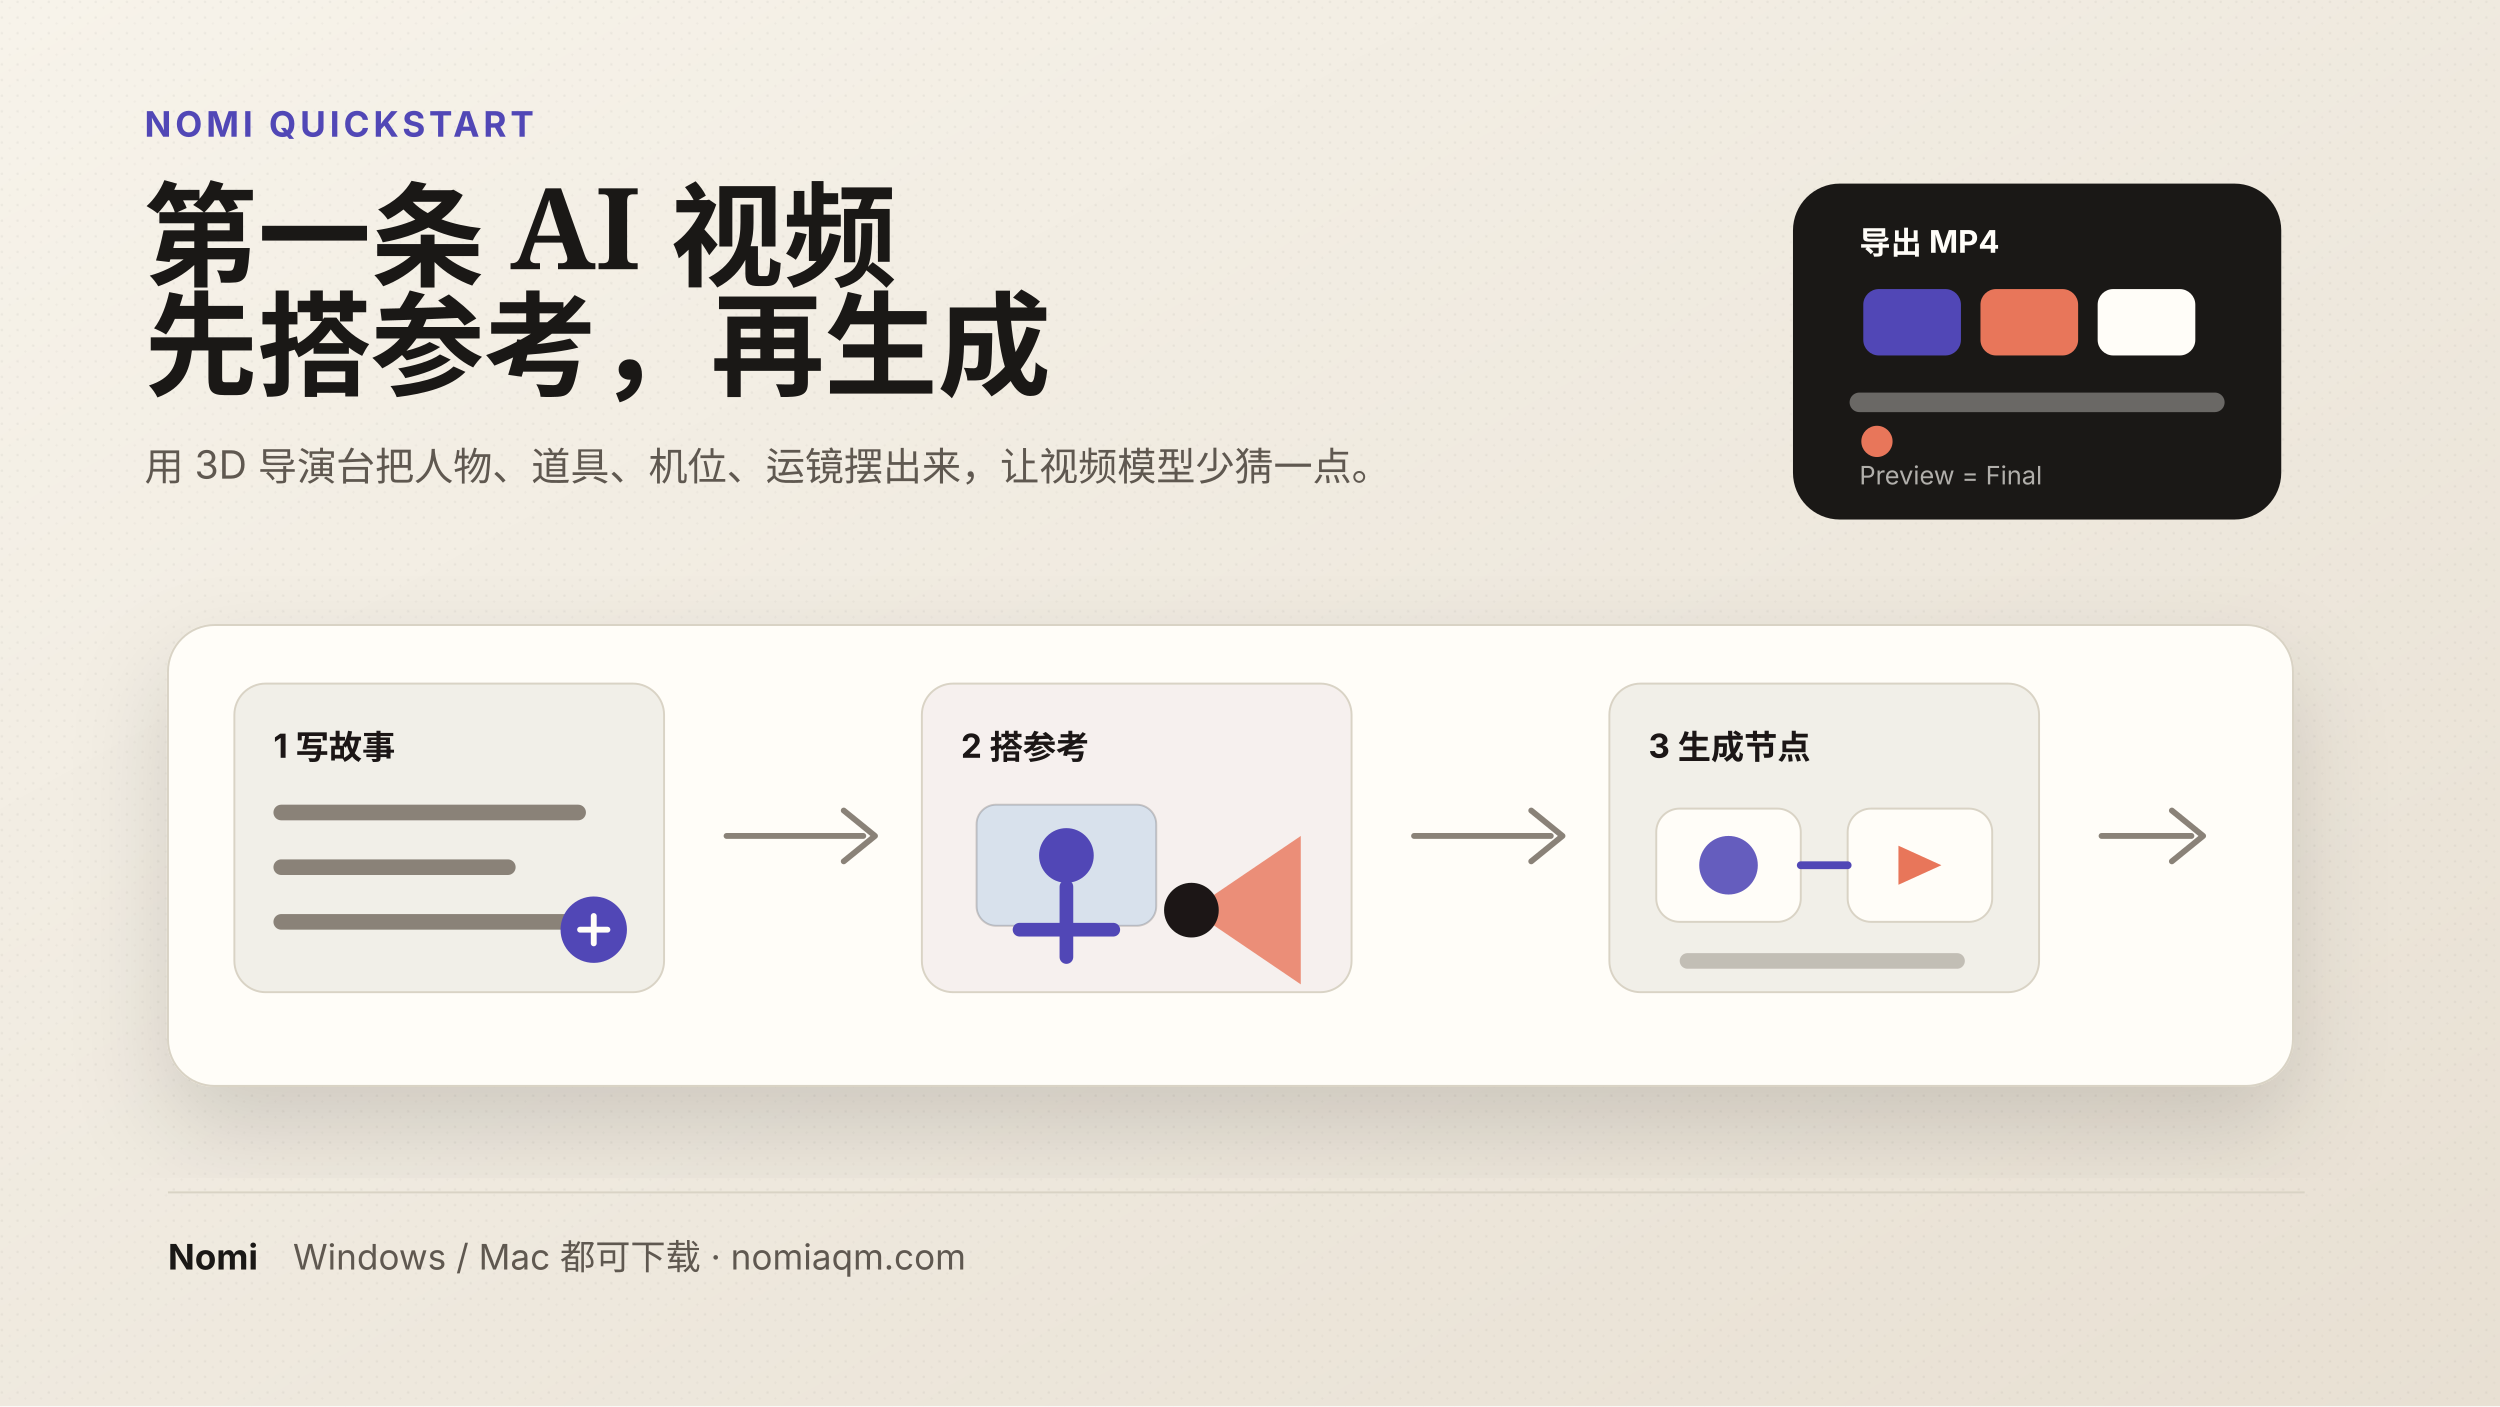
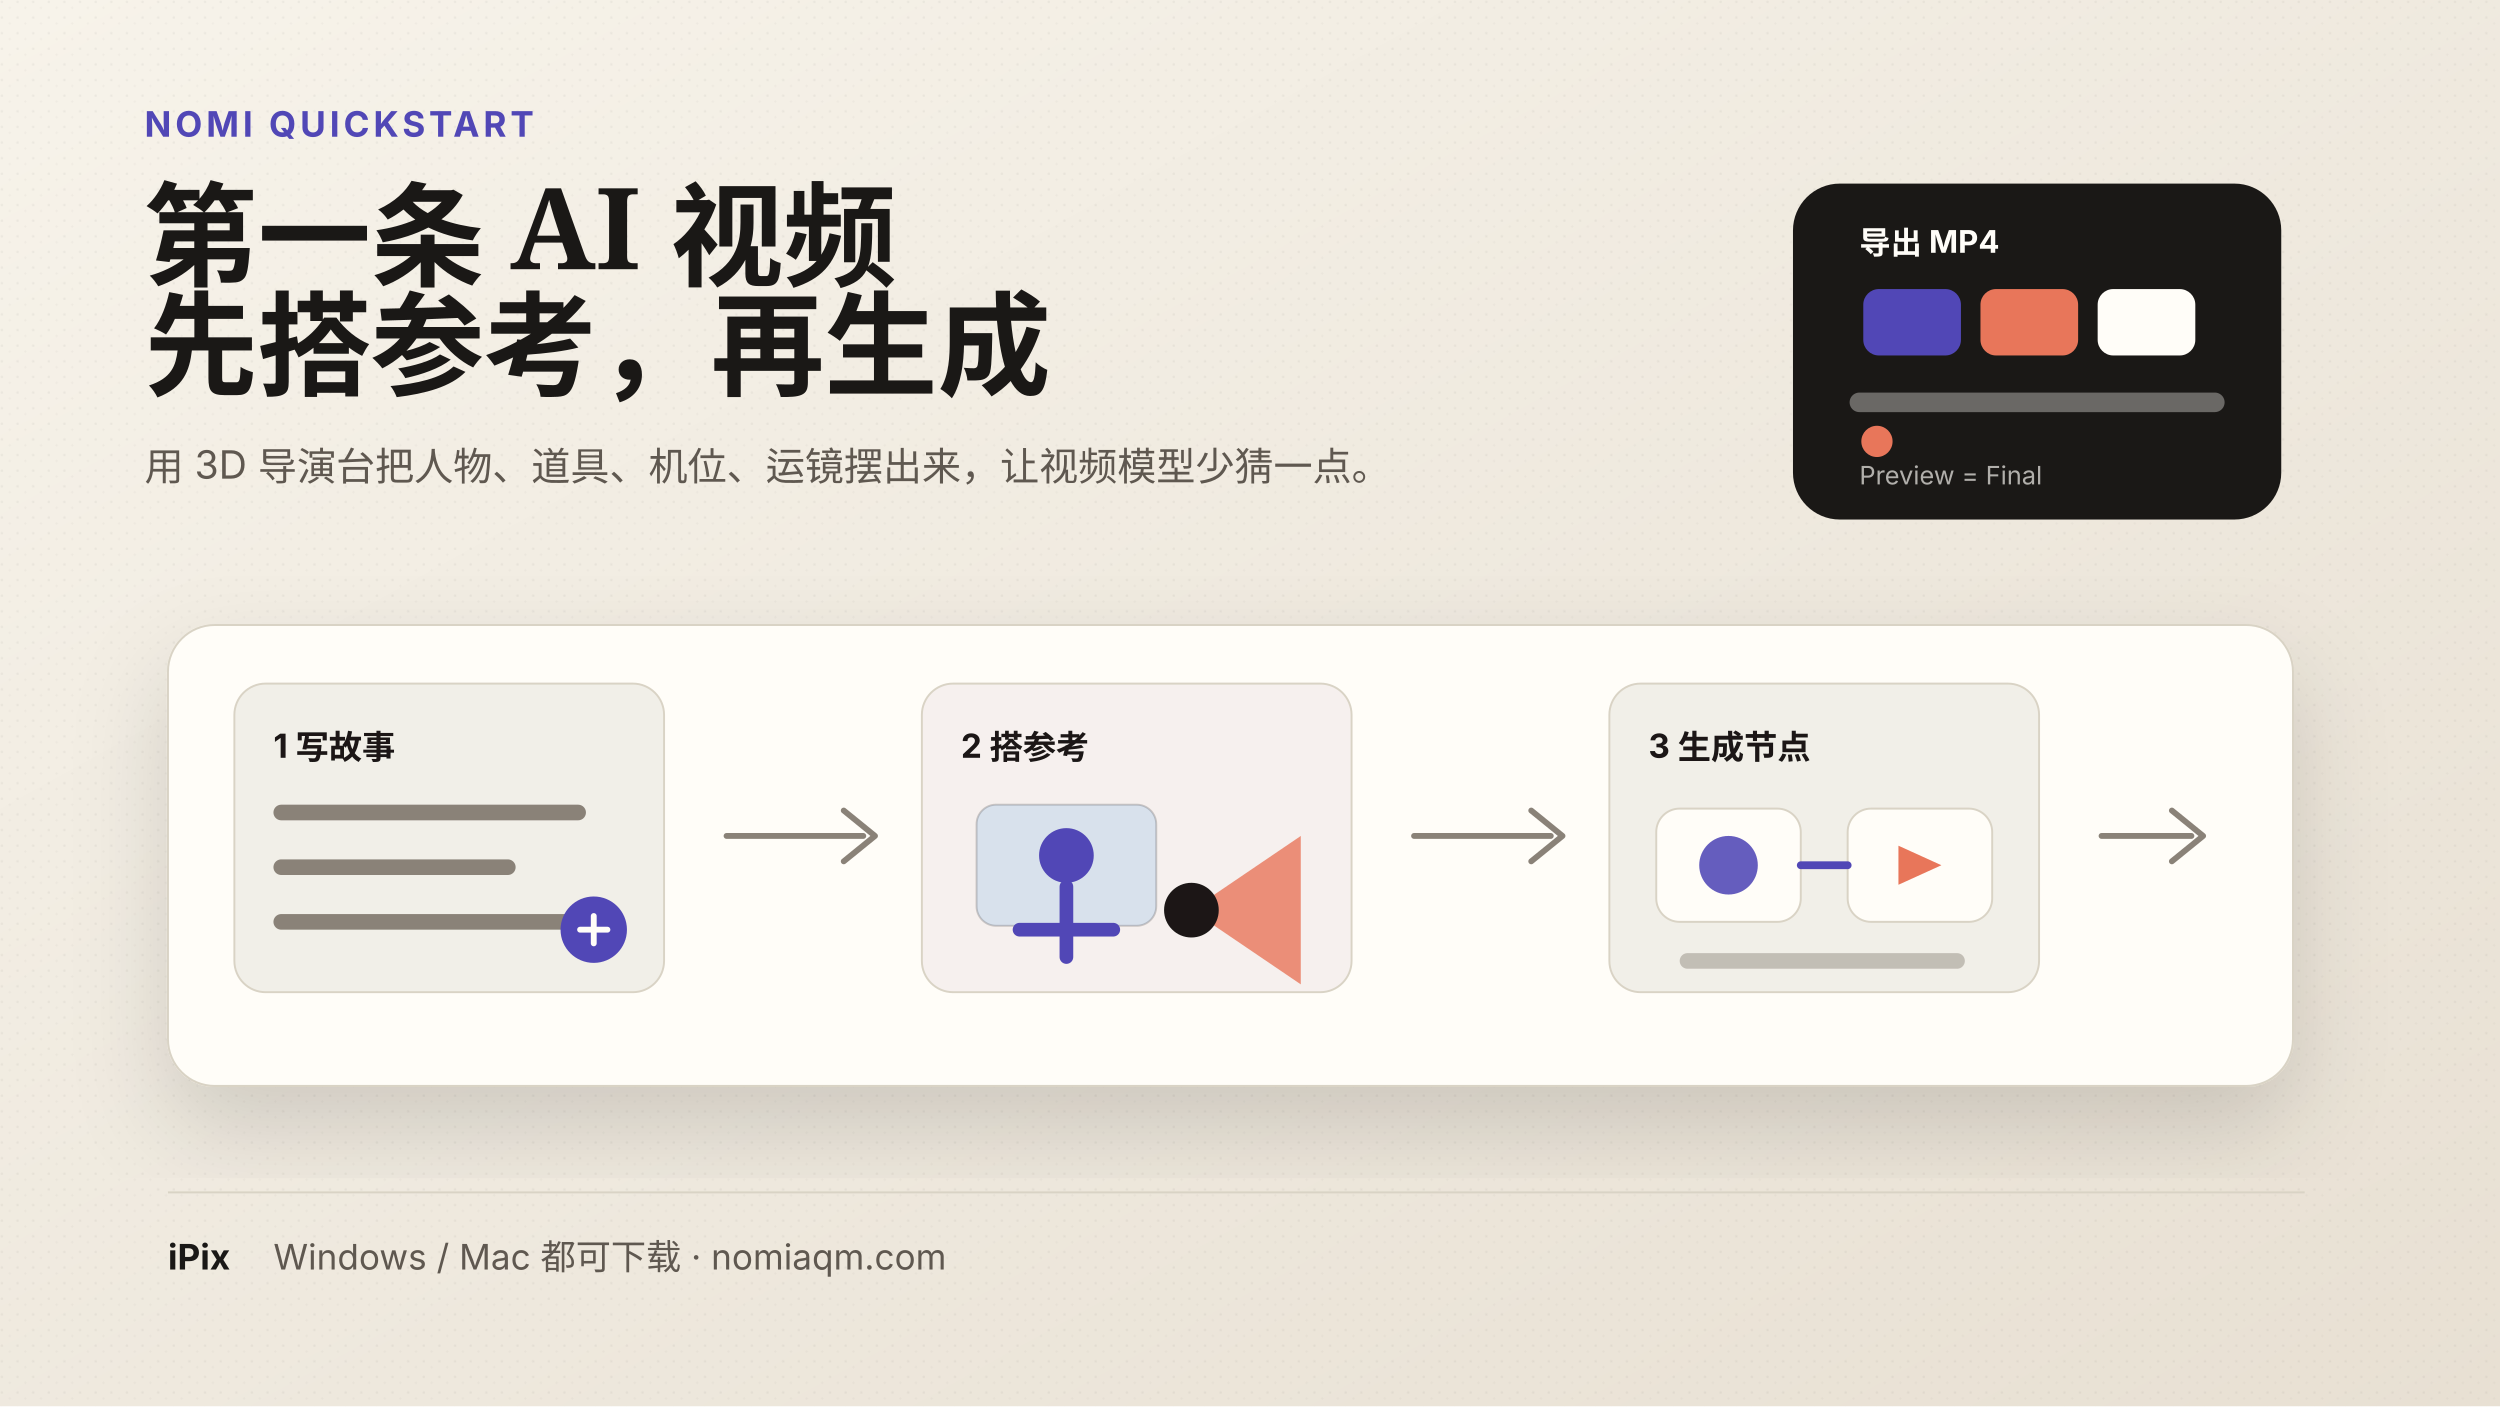
<svg xmlns="http://www.w3.org/2000/svg" width="1280" height="720" viewBox="0 0 1280 720" role="img" aria-labelledby="title desc">
  <defs>
    <linearGradient id="bg" x1="0" x2="1" y1="0" y2="1">
      <stop offset="0" stop-color="#f7f3ea" />
      <stop offset="0.58" stop-color="#eee8dd" />
      <stop offset="1" stop-color="#e8e0d3" />
    </linearGradient>
    <linearGradient id="accent" x1="0" x2="1">
      <stop offset="0" stop-color="#5147b6" />
      <stop offset="1" stop-color="#e8765a" />
    </linearGradient>
    <filter id="softShadow" x="-20%" y="-20%" width="140%" height="140%">
      <feDropShadow dx="0" dy="22" stdDeviation="24" flood-color="#1a1816" flood-opacity=".14" />
    </filter>
    <pattern id="grain" width="8" height="8" patternUnits="userSpaceOnUse">
      <circle cx="1" cy="1" r=".65" fill="#1a1816" opacity=".045" />
      <circle cx="5" cy="4" r=".55" fill="#1a1816" opacity=".032" />
    </pattern>
  </defs>
  <rect width="1280" height="720" fill="url(#bg)" />
  <rect width="1280" height="720" fill="url(#grain)" />
  <g transform="translate(74 70)">
    <text x="0" y="0" font-family="Inter, PingFang SC, sans-serif" font-size="18" font-weight="700" fill="#5147b6" letter-spacing="2">NOMI QUICKSTART</text>
    <text x="0" y="72" font-family="Noto Serif SC, Songti SC, serif" font-size="58" font-weight="900" fill="#1a1816">第一条 AI 视频</text>
    <text x="0" y="128" font-family="Noto Serif SC, Songti SC, serif" font-size="58" font-weight="900" fill="#1a1816">先搭参考，再生成</text>
    <text x="0" y="176" font-family="Inter, PingFang SC, sans-serif" font-size="20" fill="#5f5850">用 3D 导演台把人物、道具、机位、运镜摆出来，让视频模型少猜一点。</text>
  </g>
  <g transform="translate(86 320)" filter="url(#softShadow)">
    <rect x="0" y="0" width="1088" height="236" rx="24" fill="#fffdf8" stroke="#d9d3c5" />
    <g transform="translate(34 30)">
      <rect width="220" height="158" rx="16" fill="#f1efe8" stroke="#d9d3c5" />
      <text x="20" y="38" font-family="Inter, PingFang SC, sans-serif" font-size="17" font-weight="700" fill="#1a1816">1 写故事</text>
      <path d="M24 66h152M24 94h116M24 122h164" stroke="#8a8278" stroke-width="8" stroke-linecap="round" />
      <circle cx="184" cy="126" r="17" fill="#5147b6" />
      <path d="M177 126h14M184 119v14" stroke="#fffdf8" stroke-width="3" stroke-linecap="round" />
    </g>
    <path d="M286 108h70" stroke="#8a8278" stroke-width="3" stroke-linecap="round" />
    <path d="M346 95l16 13-16 13" fill="none" stroke="#8a8278" stroke-width="3" stroke-linecap="round" stroke-linejoin="round" />
    <g transform="translate(386 30)">
      <rect width="220" height="158" rx="16" fill="#f6f0ee" stroke="#d9d3c5" />
      <text x="20" y="38" font-family="Inter, PingFang SC, sans-serif" font-size="17" font-weight="700" fill="#1a1816">2 搭参考</text>
      <rect x="28" y="62" width="92" height="62" rx="10" fill="#d8e1ec" stroke="#1a1816" stroke-opacity=".2" />
      <circle cx="74" cy="88" r="14" fill="#5147b6" />
      <path d="M74 104v36M50 126h48" stroke="#5147b6" stroke-width="7" stroke-linecap="round" />
      <path d="M138 116l56-38v76z" fill="#e8765a" opacity=".8" />
      <circle cx="138" cy="116" r="14" fill="#1a1816" />
    </g>
    <path d="M638 108h70" stroke="#8a8278" stroke-width="3" stroke-linecap="round" />
    <path d="M698 95l16 13-16 13" fill="none" stroke="#8a8278" stroke-width="3" stroke-linecap="round" stroke-linejoin="round" />
    <g transform="translate(738 30)">
      <rect width="220" height="158" rx="16" fill="#f1efe8" stroke="#d9d3c5" />
      <text x="20" y="38" font-family="Inter, PingFang SC, sans-serif" font-size="17" font-weight="700" fill="#1a1816">3 生成节点</text>
      <rect x="24" y="64" width="74" height="58" rx="12" fill="#fffdf8" stroke="#d9d3c5" />
      <rect x="122" y="64" width="74" height="58" rx="12" fill="#fffdf8" stroke="#d9d3c5" />
      <path d="M98 93h24" stroke="#5147b6" stroke-width="4" stroke-linecap="round" />
      <circle cx="61" cy="93" r="15" fill="#5147b6" opacity=".88" />
      <path d="M148 83l22 10-22 10z" fill="#e8765a" />
      <path d="M40 142h138" stroke="#8a8278" stroke-width="8" stroke-linecap="round" opacity=".45" />
    </g>
    <path d="M990 108h46" stroke="#8a8278" stroke-width="3" stroke-linecap="round" />
    <path d="M1026 95l16 13-16 13" fill="none" stroke="#8a8278" stroke-width="3" stroke-linecap="round" stroke-linejoin="round" />
  </g>
  <g transform="translate(918 94)">
    <rect width="250" height="172" rx="24" fill="#1a1816" />
    <path d="M34 112h182" stroke="#fffdf8" stroke-opacity=".35" stroke-width="10" stroke-linecap="round" />
    <rect x="36" y="54" width="50" height="34" rx="8" fill="#5147b6" />
    <rect x="96" y="54" width="50" height="34" rx="8" fill="#e8765a" />
    <rect x="156" y="54" width="50" height="34" rx="8" fill="#fffdf8" />
    <circle cx="43" cy="132" r="8" fill="#e8765a" />
    <text x="34" y="36" font-family="Inter, PingFang SC, sans-serif" font-size="16" font-weight="700" fill="#fffdf8">导出 MP4</text>
    <text x="34" y="154" font-family="Inter, PingFang SC, sans-serif" font-size="13" fill="#fffdf8" opacity=".66">Preview = Final</text>
  </g>
  <rect x="86" y="610" width="1094" height="1" fill="#d9d3c5" />
-   <text x="86" y="650" font-family="Inter, PingFang SC, sans-serif" font-size="18" font-weight="700" fill="#1a1816">Nomi</text>
-   <text x="150" y="650" font-family="Inter, PingFang SC, sans-serif" font-size="18" fill="#5f5850">Windows / Mac 都可下载 · nomiaqm.com</text>
+   <text x="86" y="650" font-family="Inter, PingFang SC, sans-serif" font-size="18" font-weight="700" fill="#1a1816">iPix</text>
+   <text x="140" y="650" font-family="Inter, PingFang SC, sans-serif" font-size="18" fill="#5f5850">Windows / Mac 都可下载 · nomiaqm.com</text>
</svg>
